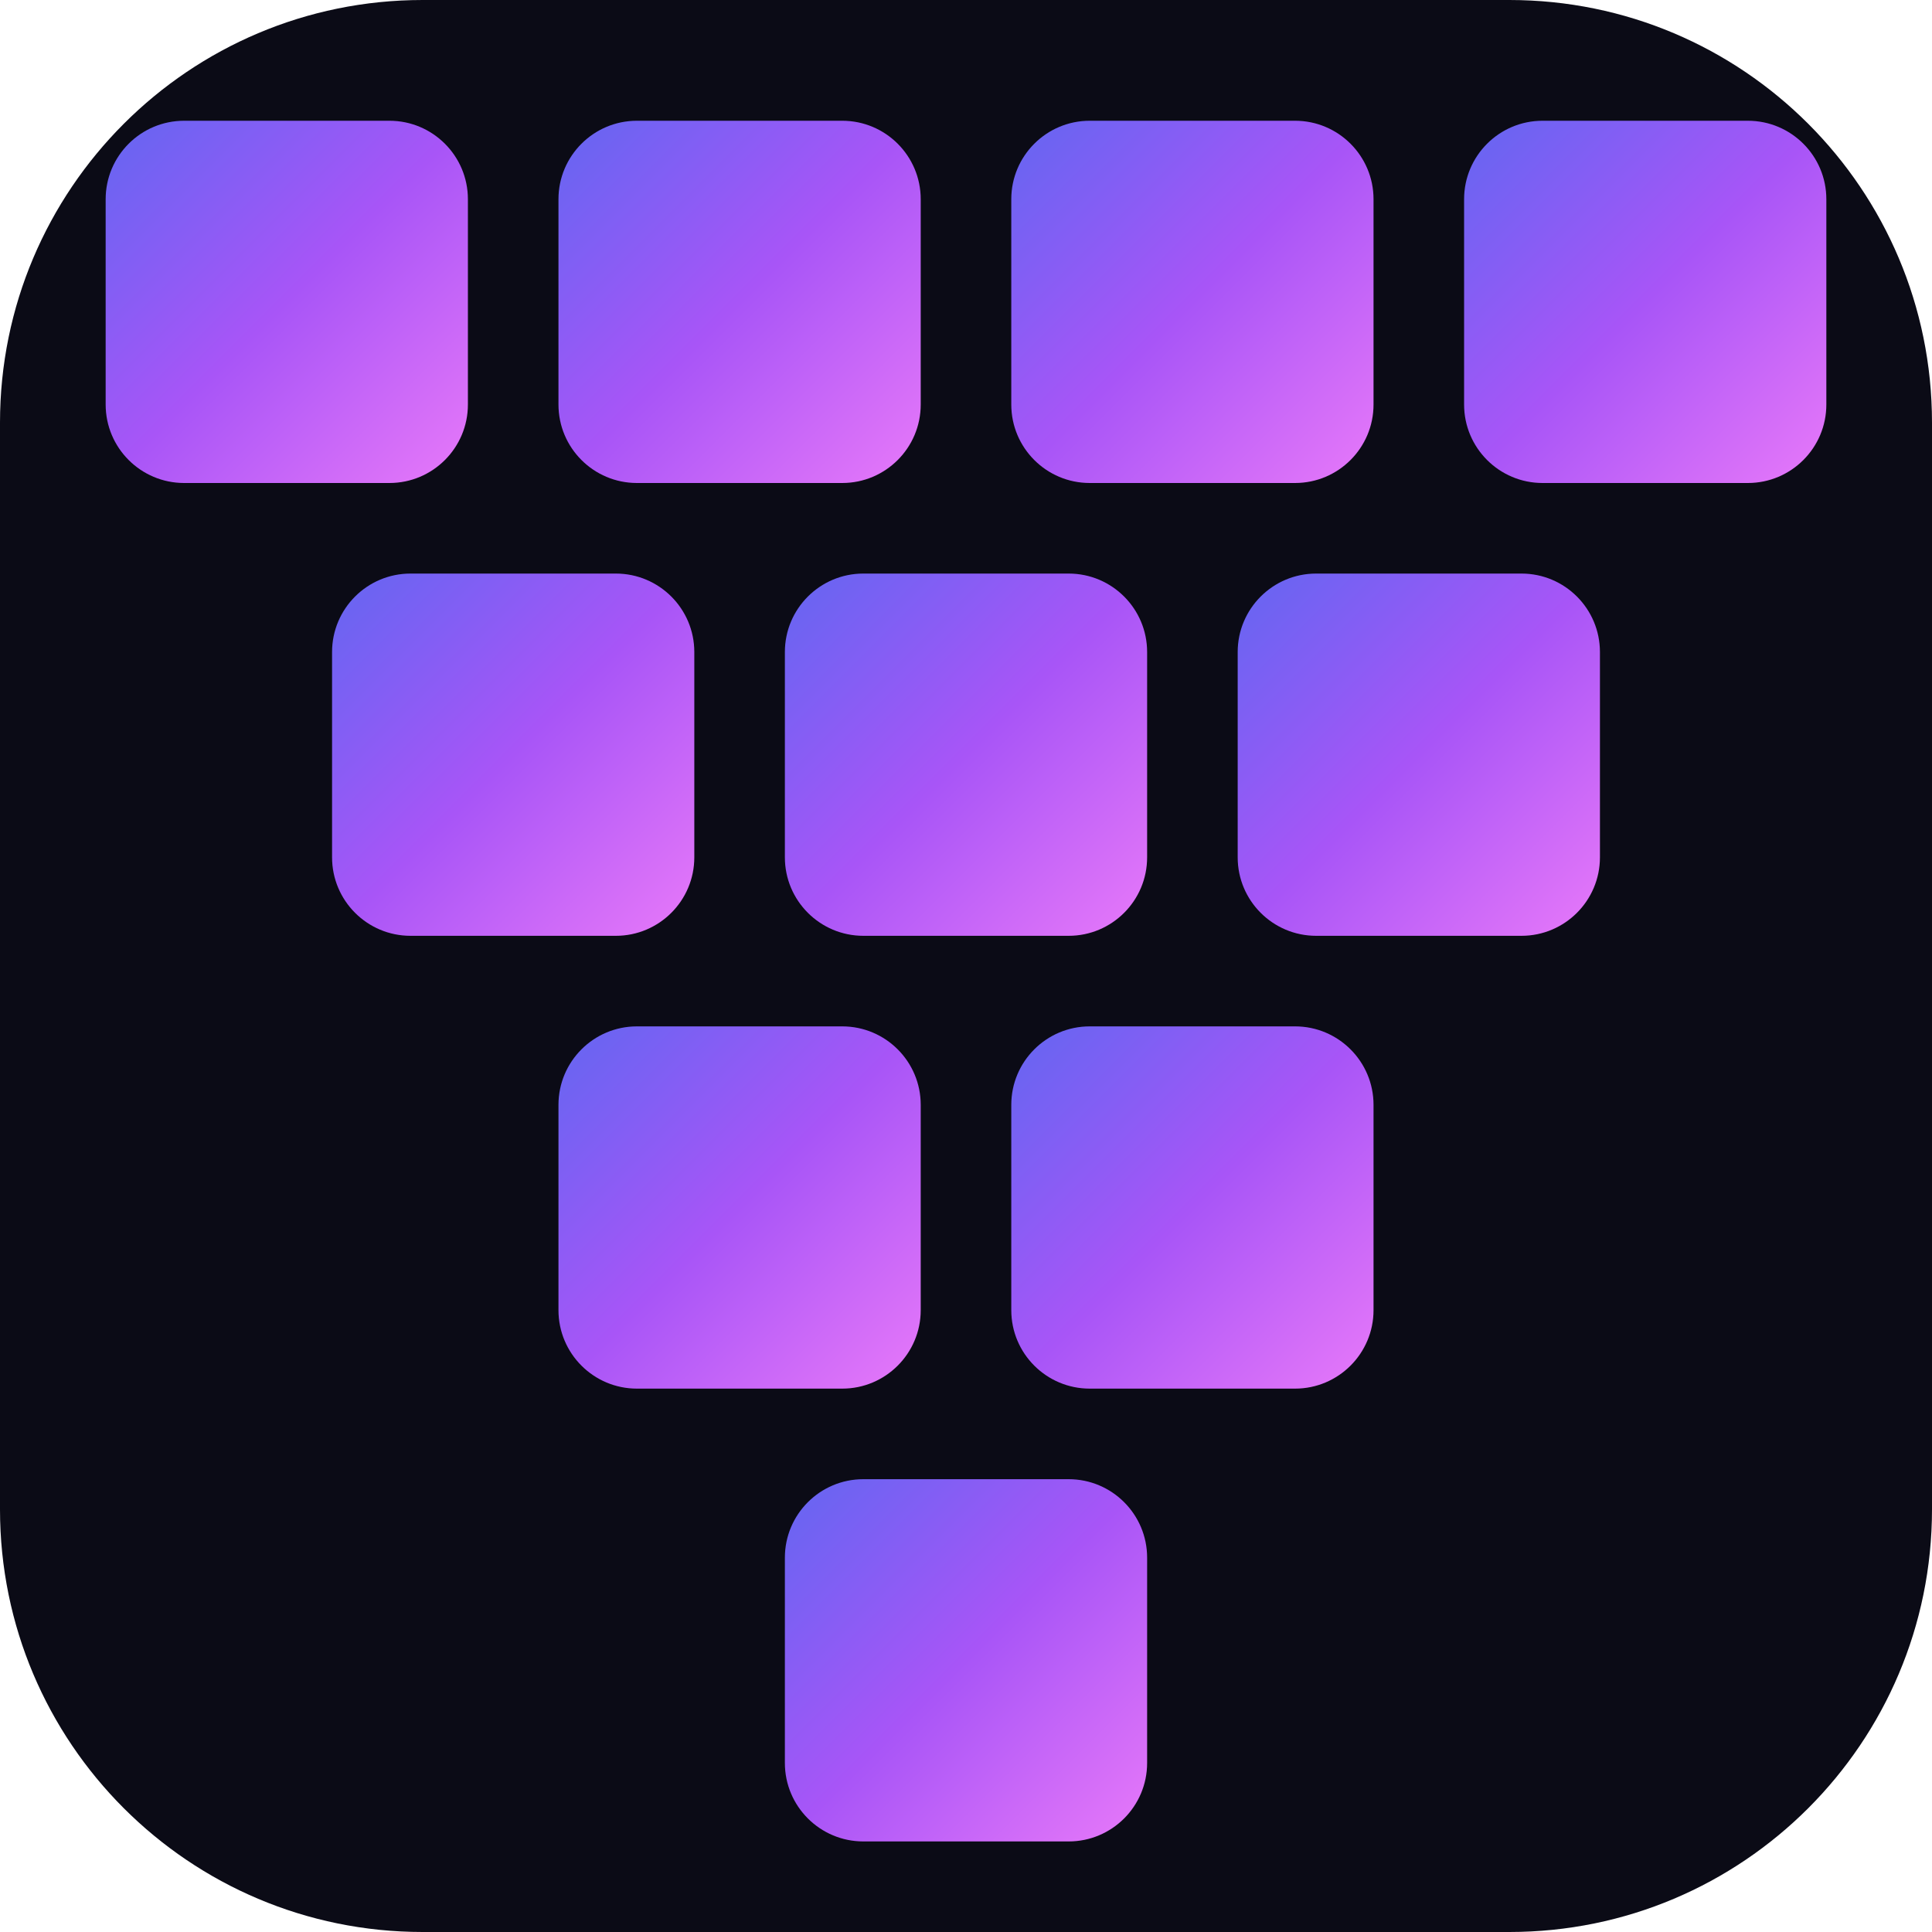
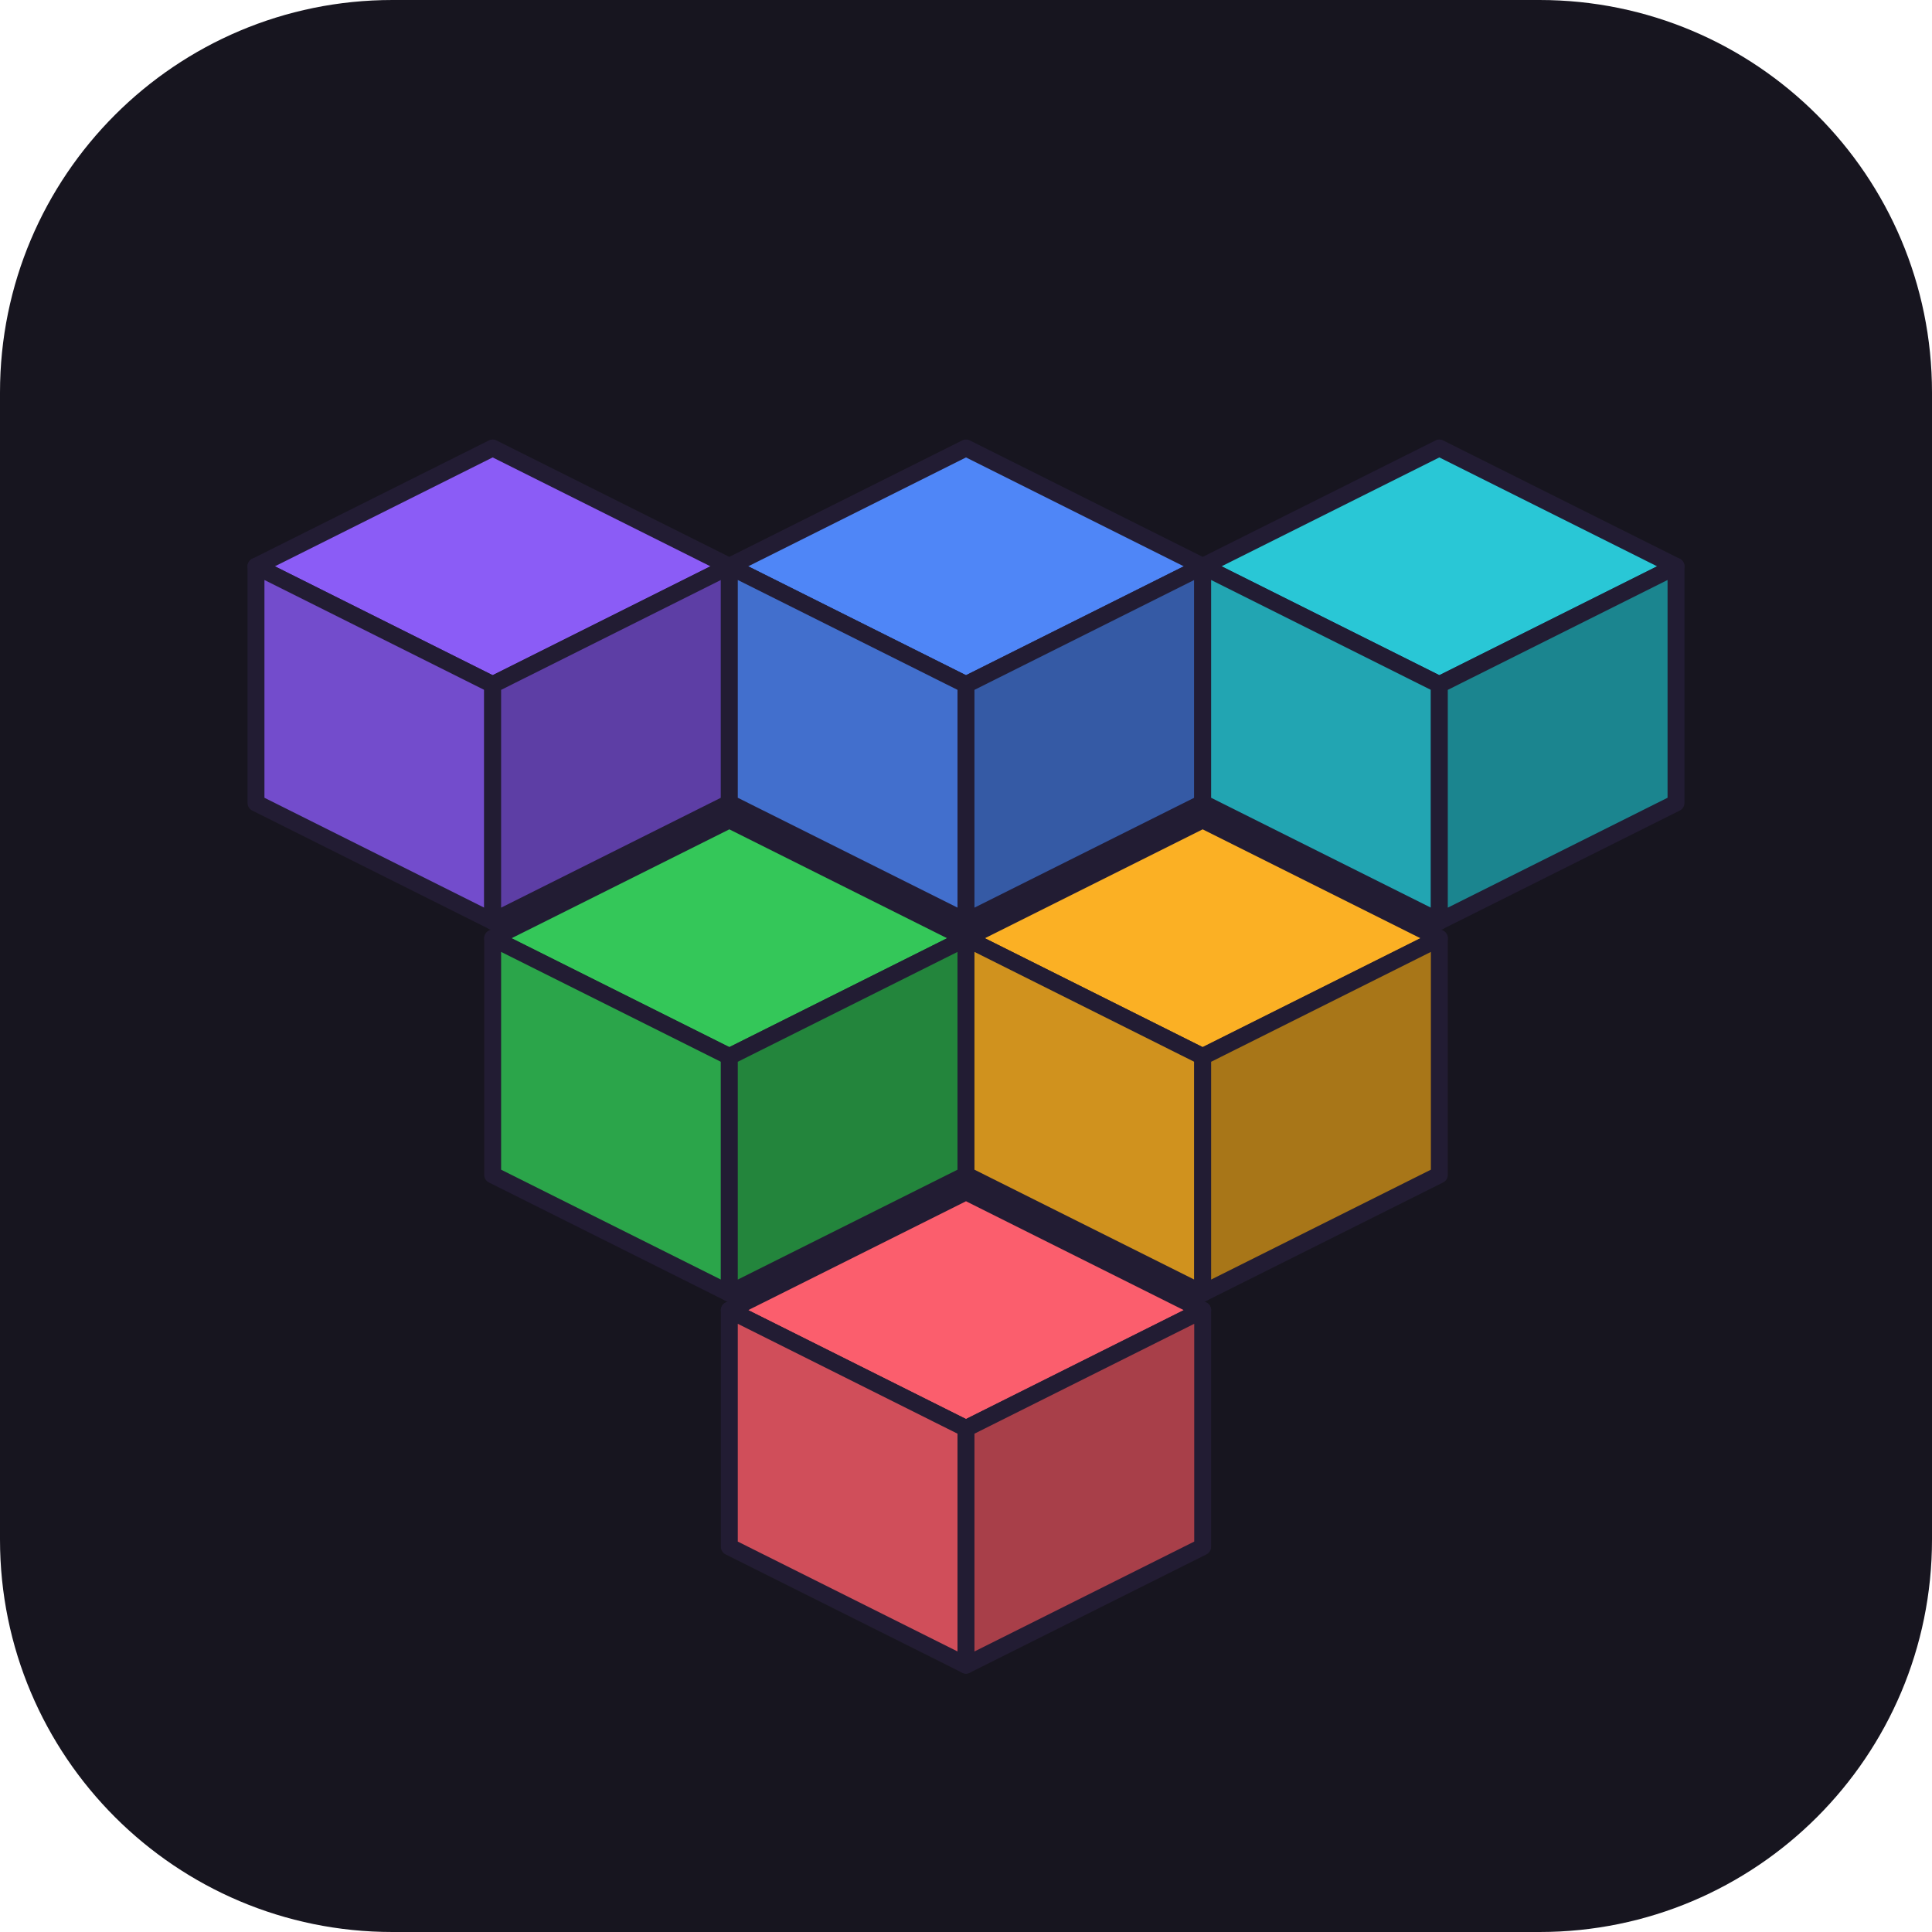
- <svg xmlns="http://www.w3.org/2000/svg" viewBox="0 0 32 32" role="img" aria-label="modgrad">
-   <defs>
-     <linearGradient id="mg" x1="0" y1="0" x2="1" y2="1">
-       <stop offset="0" stop-color="#6366f1" />
-       <stop offset="0.5" stop-color="#a855f7" />
-       <stop offset="1" stop-color="#e879f9" />
-     </linearGradient>
-   </defs>
-   <rect width="32" height="32" rx="7" fill="#0b0b16" />
-   <g fill="url(#mg)">
-     <rect x="1.75" y="2" width="6" height="6" rx="1.3" />
-     <rect x="9.25" y="2" width="6" height="6" rx="1.3" />
-     <rect x="16.75" y="2" width="6" height="6" rx="1.3" />
-     <rect x="24.25" y="2" width="6" height="6" rx="1.3" />
-     <rect x="5.5" y="9.5" width="6" height="6" rx="1.3" />
-     <rect x="13" y="9.5" width="6" height="6" rx="1.3" />
-     <rect x="20.5" y="9.5" width="6" height="6" rx="1.3" />
-     <rect x="9.25" y="17" width="6" height="6" rx="1.3" />
-     <rect x="16.75" y="17" width="6" height="6" rx="1.3" />
-     <rect x="13" y="24.5" width="6" height="6" rx="1.3" />
+ <svg xmlns="http://www.w3.org/2000/svg" viewBox="0 0 64 64" role="img" aria-label="modgrad">
+   <rect width="64" height="64" rx="13" fill="#17151f" />
+   <g transform="translate(32 35) scale(1.12) translate(-32 -36)" stroke="#221c33" stroke-width="0.5" stroke-linejoin="round">
+     <g>
+       <polygon points="18,18 25,21.5 18,25 11,21.5" fill="#8B5CF6" />
+       <polygon points="11,21.5 18,25 18,32 11,28.5" fill="#734CCC" />
+       <polygon points="18,25 25,21.5 25,28.5 18,32" fill="#5D3EA5" />
+     </g>
+     <g>
+       <polygon points="32,18 39,21.5 32,25 25,21.5" fill="#4F86F7" />
+       <polygon points="25,21.5 32,25 32,32 25,28.5" fill="#426FCD" />
+       <polygon points="32,25 39,21.5 39,28.5 32,32" fill="#355AA5" />
+     </g>
+     <g>
+       <polygon points="46,18 53,21.5 46,25 39,21.5" fill="#29C7D6" />
+       <polygon points="39,21.5 46,25 46,32 39,28.5" fill="#22A5B2" />
+       <polygon points="46,25 53,21.5 53,28.5 46,32" fill="#1B858F" />
+     </g>
+     <g>
+       <polygon points="25,29 32,32.5 25,36 18,32.5" fill="#34C759" />
+       <polygon points="18,32.5 25,36 25,43 18,39.5" fill="#2BA54A" />
+       <polygon points="25,36 32,32.5 32,39.5 25,43" fill="#23853C" />
+     </g>
+     <g>
+       <polygon points="39,29 46,32.5 39,36 32,32.5" fill="#FBB024" />
+       <polygon points="32,32.5 39,36 39,43 32,39.5" fill="#D0921E" />
+       <polygon points="39,36 46,32.5 46,39.5 39,43" fill="#A87618" />
+     </g>
+     <g>
+       <polygon points="32,40 39,43.5 32,47 25,43.5" fill="#FB5E6D" />
+       <polygon points="25,43.5 32,47 32,54 25,50.5" fill="#D04E5A" />
+       <polygon points="32,47 39,43.5 39,50.5 32,54" fill="#A83F49" />
+     </g>
  </g>
</svg>
